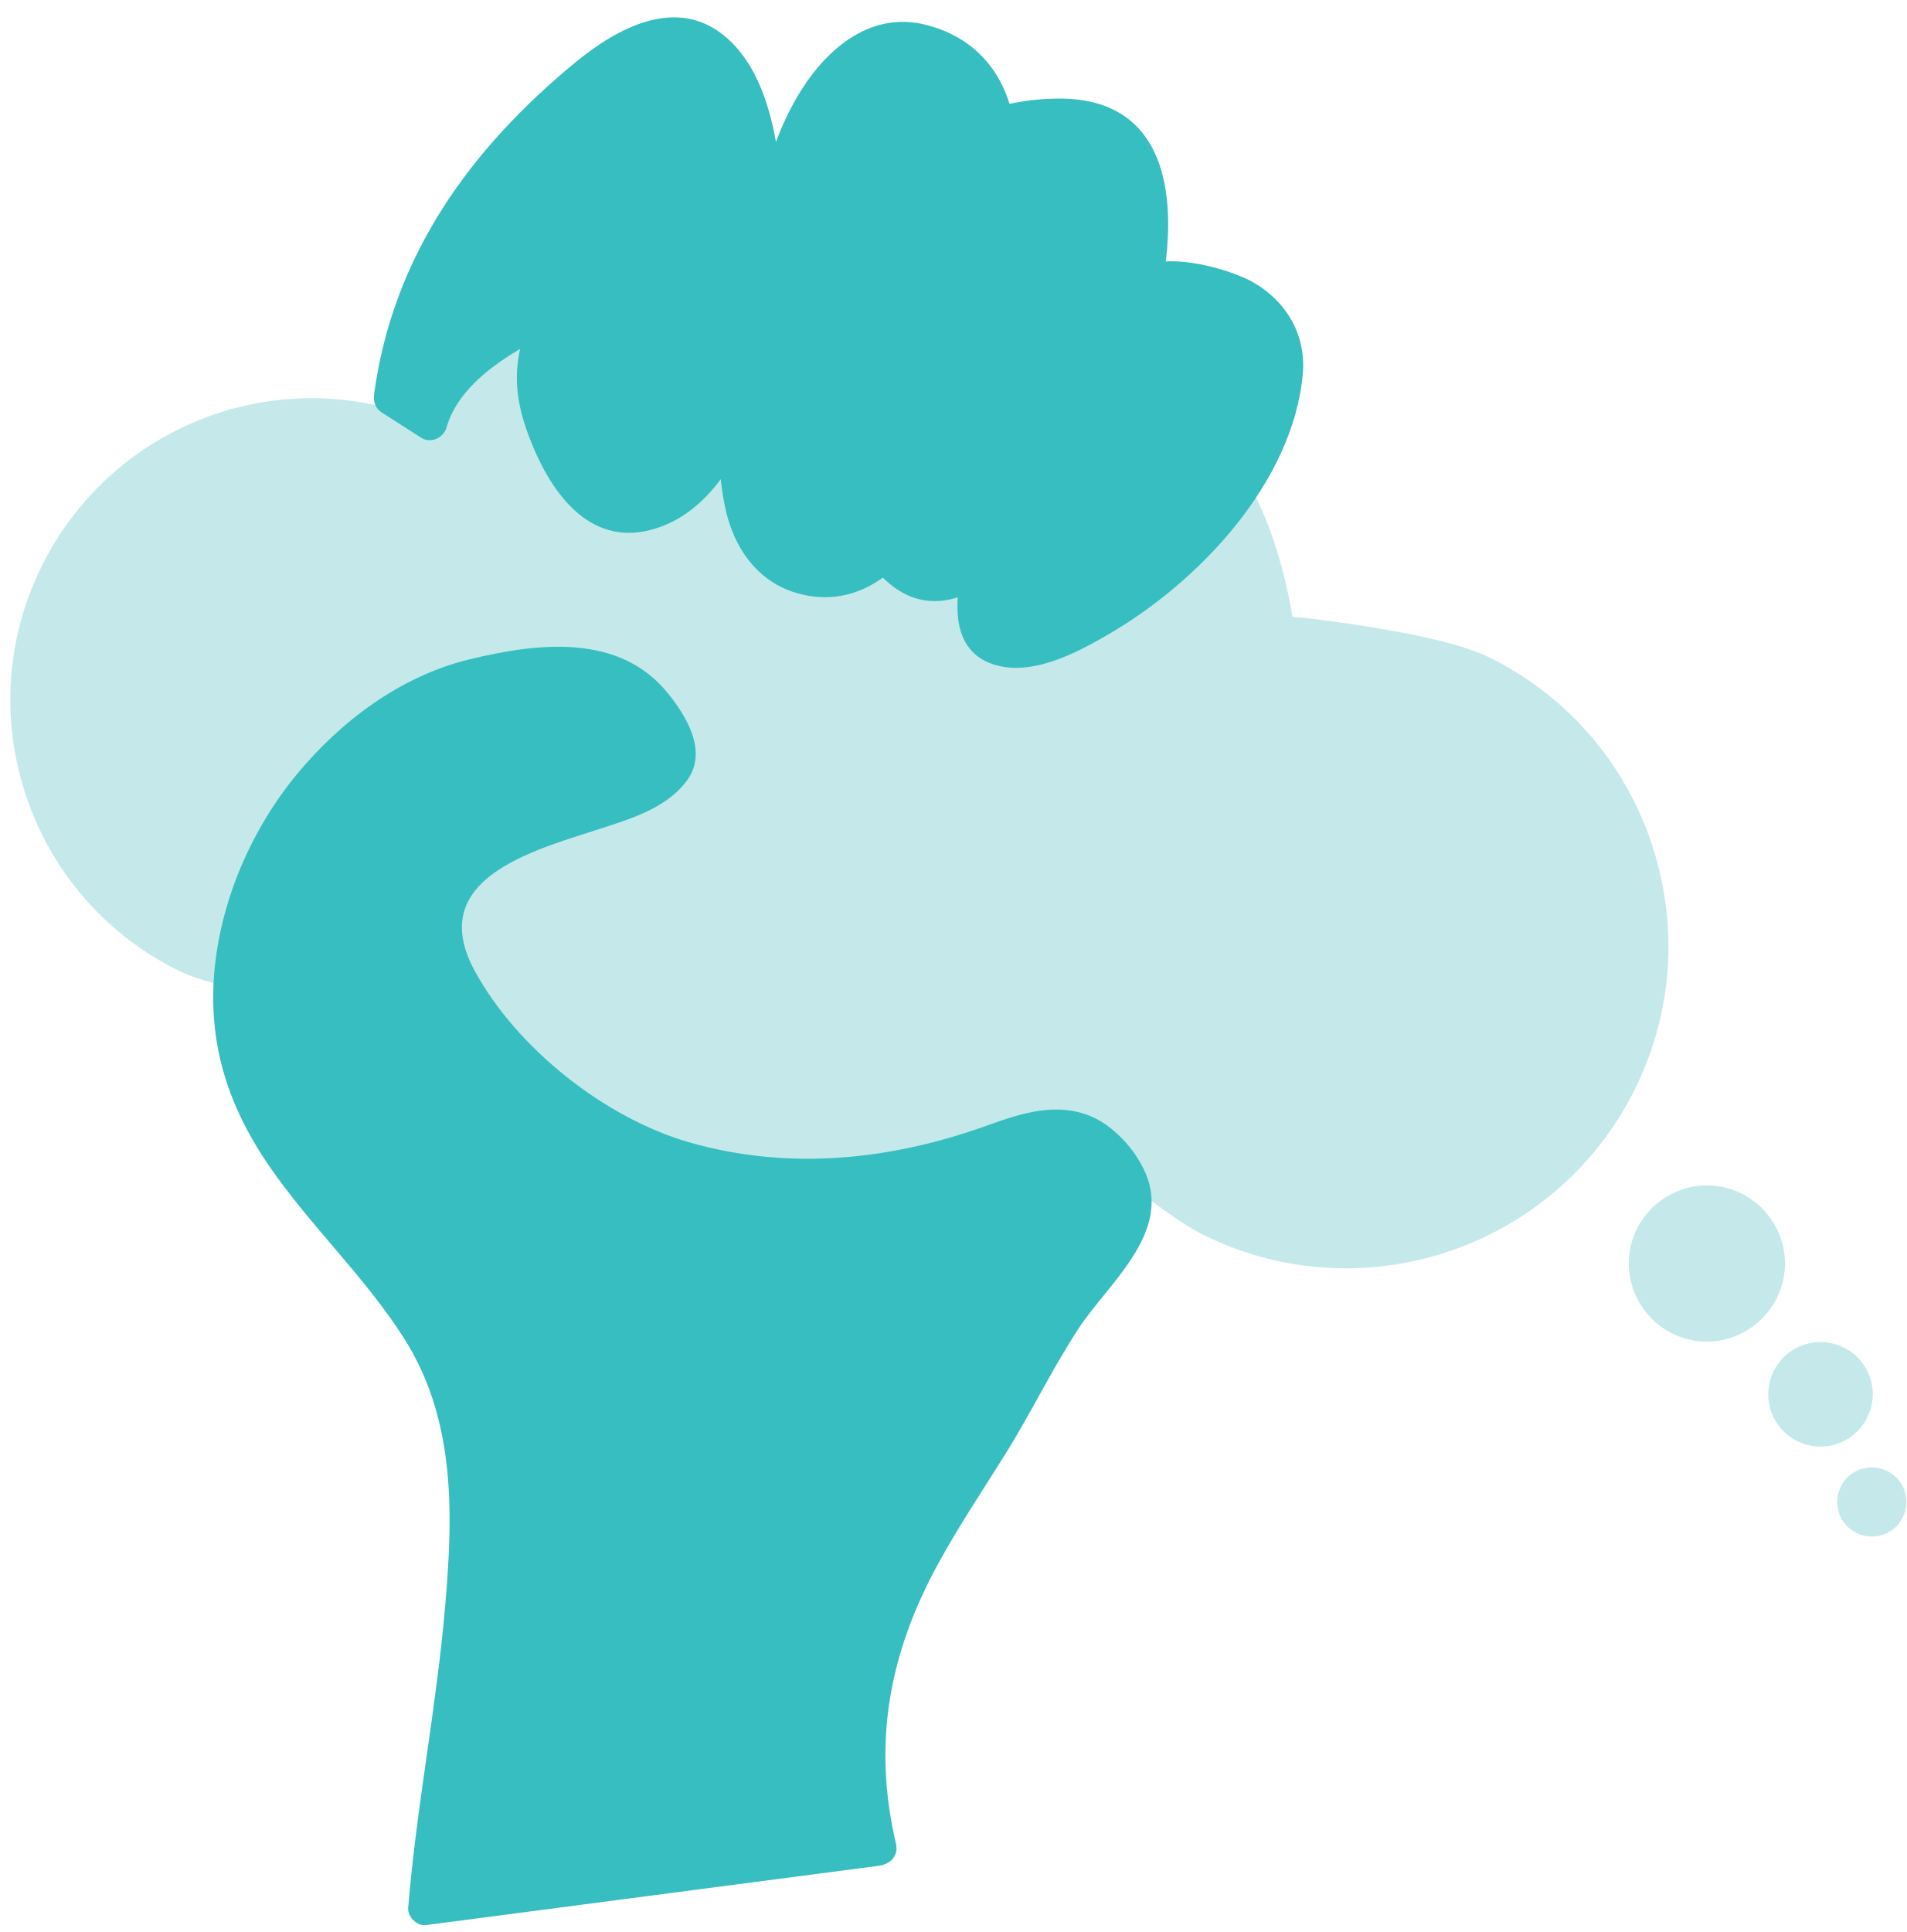
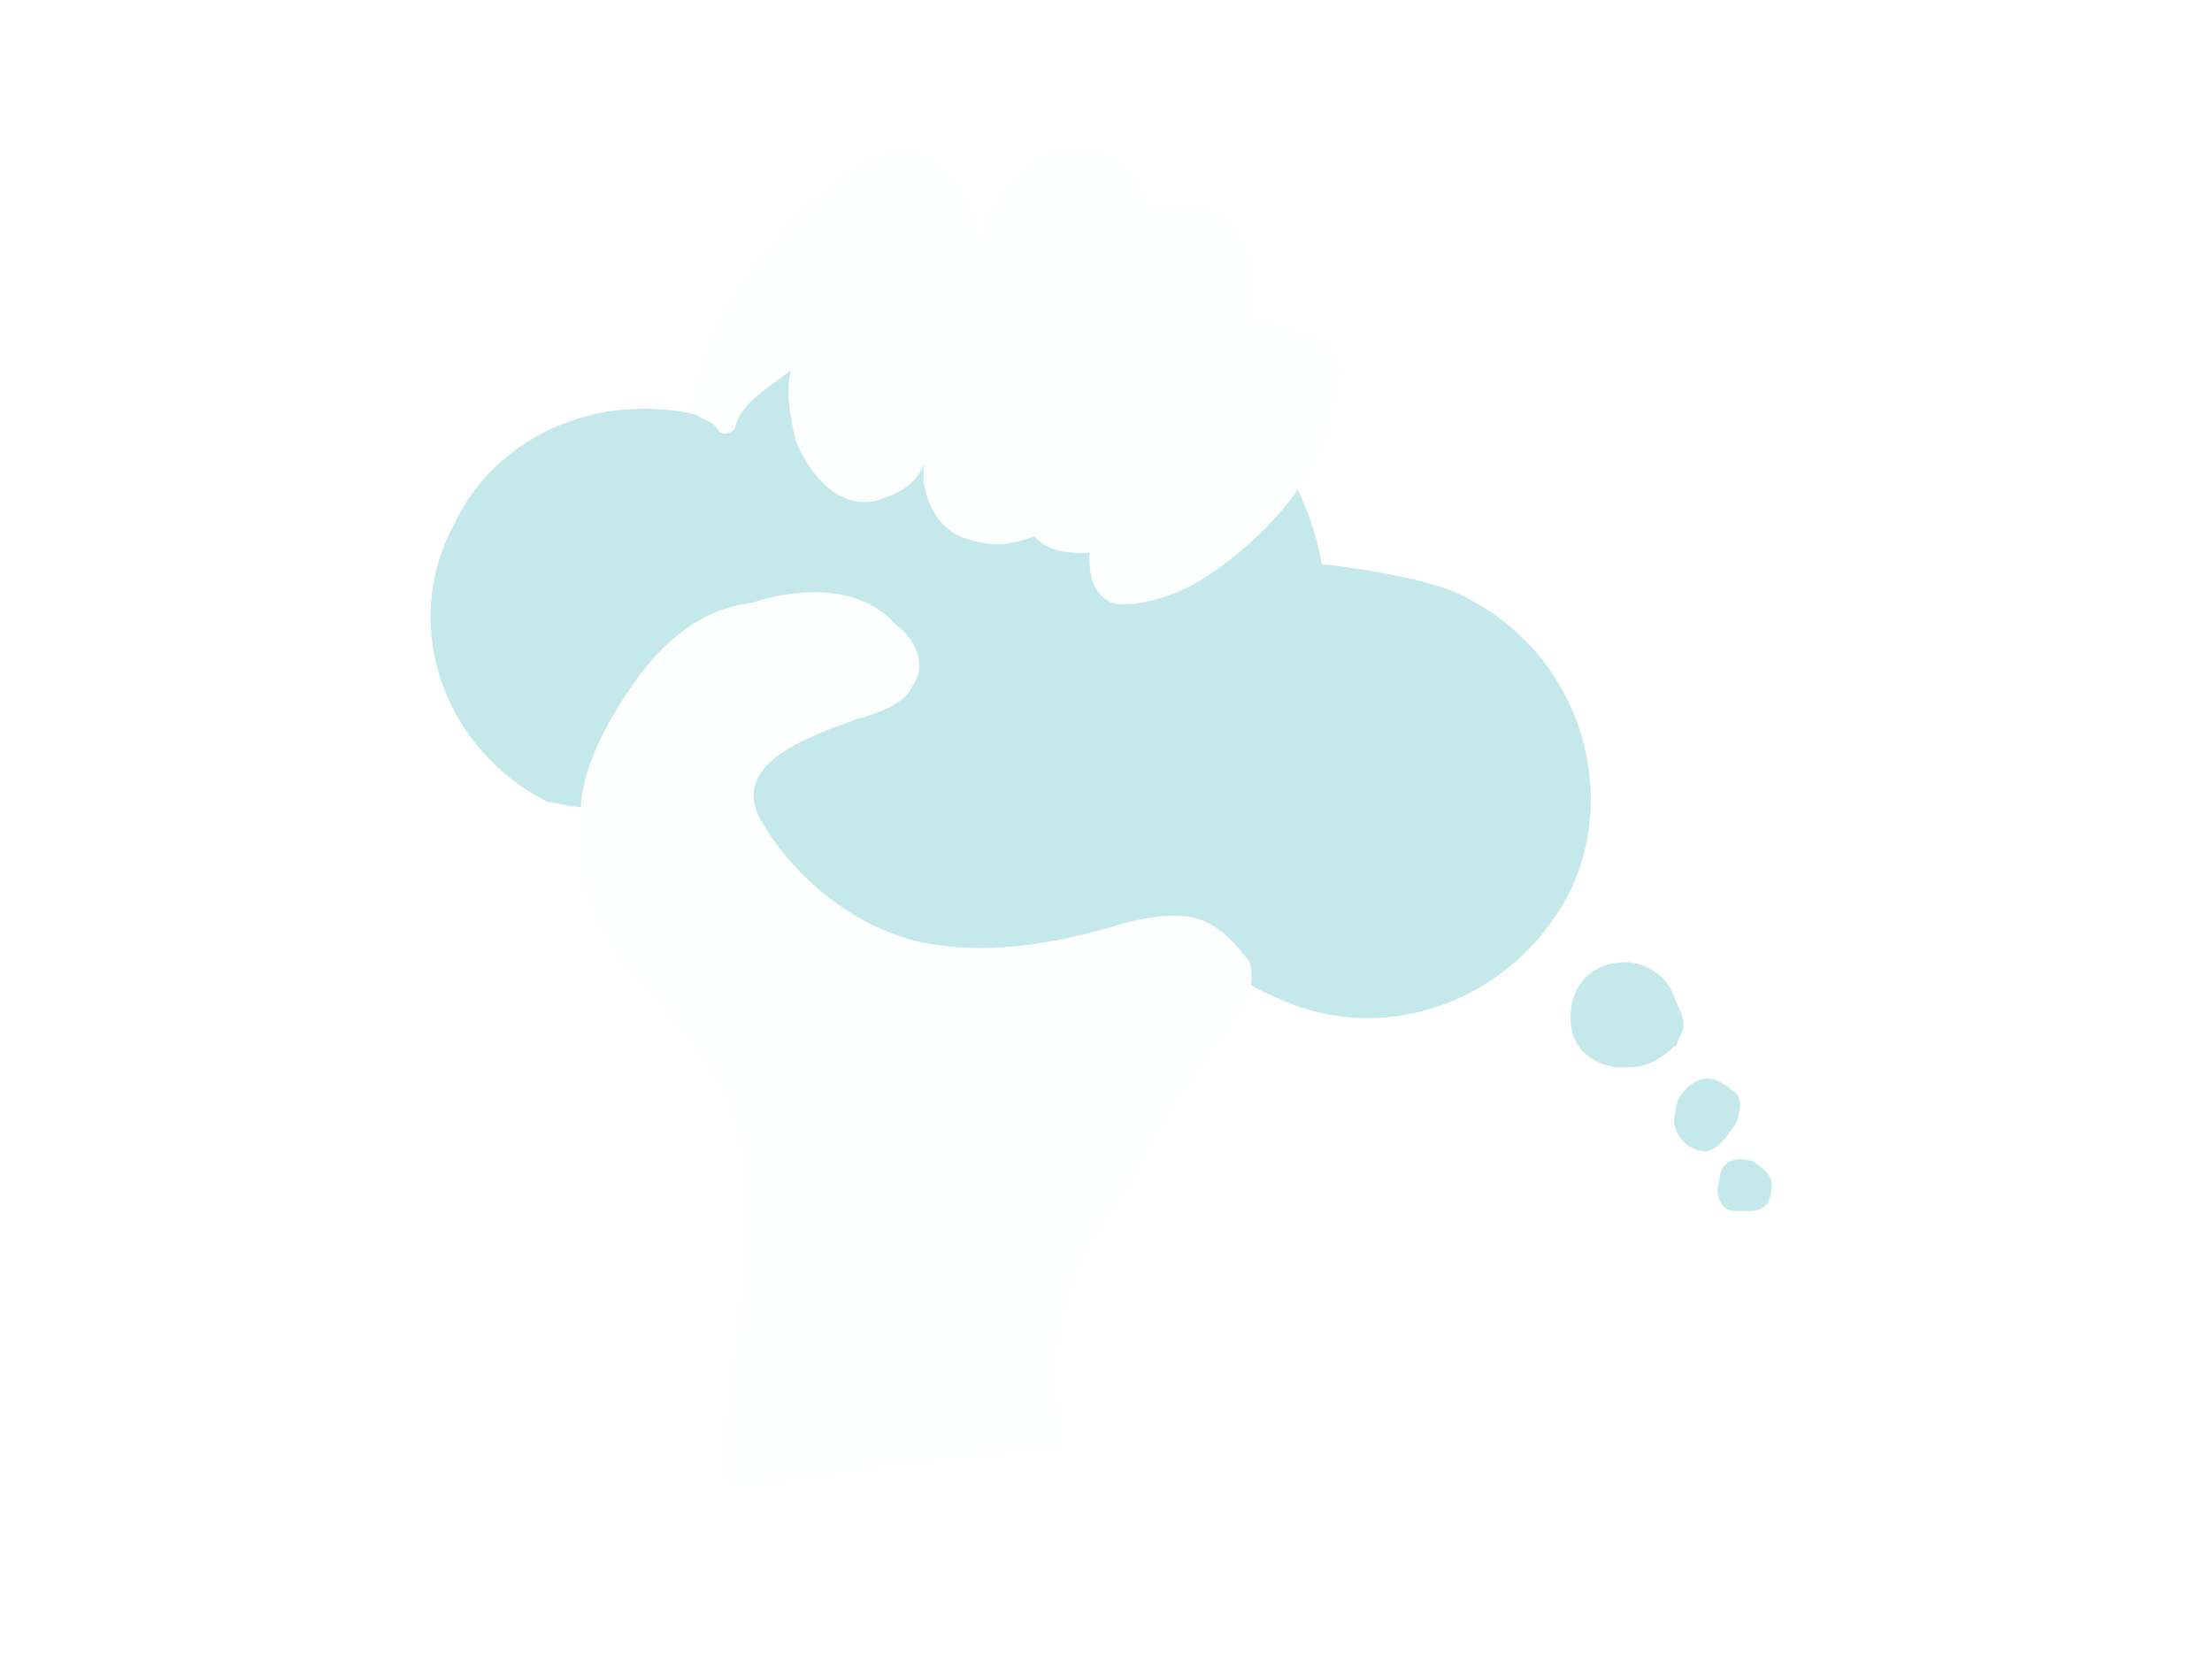
- <svg xmlns="http://www.w3.org/2000/svg" version="1.1" id="Layer_1" x="0px" y="0px" width="555.4px" height="562.7px" viewBox="0 0 555.4 562.7" enable-background="new 0 0 555.4 562.7" xml:space="preserve">
+ <svg xmlns="http://www.w3.org/2000/svg" version="1.1" id="Layer_1" x="0px" y="0px" viewBox="0 0 40 30" enable-background="new 0 0 40 30" xml:space="preserve">
  <g>
-     <g>
-       <path fill="#C5E9EA" d="M68.6,286.6c-6.2-1.1-11.8-2.7-16.1-4.8C9.4,260.6-8.2,208.5,13,165.5c19-38.6,62.9-56.7,102.8-44.8    l9.5,2.5c9.7-13.7,21.6-25.2,35-34.2c0,0,170.5-2.7,202,51.4c7.1,12.3,11,26.2,13.4,40.2c0,0,42.1,4.2,57.6,11.8    c46,22.7,64.8,78.4,42.1,124.3s-78.4,64.8-124.3,42.1c-14.8-7.3-43.5-33.9-43.5-33.9c-38.8,22.1-87.5,25.2-130.6,3.9    c-19.8-9.8-32.6-31.7-45.1-48.1" />
-       <path fill="#C5E9EA" d="M202.8,339.6c-9-2.4-17.8-5.7-26.3-9.9c-16.2-8-27.8-24.1-38.1-38.4c-2.5-3.5-4.9-6.9-7.4-10l1.6-1.2    c2.5,3.2,4.9,6.5,7.4,10.1c10.1,14.1,21.6,30,37.4,37.8c41.2,20.3,89.7,18.9,129.7-3.9l0.6-0.4l0.5,0.5    c0.3,0.3,28.8,26.6,43.3,33.8c45.4,22.4,100.6,3.7,123-41.7c22.4-45.4,3.7-100.6-41.7-123c-15.2-7.5-56.8-11.7-57.2-11.7l-0.8-0.1    l-0.1-0.8c-2.8-16.2-7.2-29.3-13.3-39.9C331.2,89,168.7,89.9,160.6,90c-13.5,9.2-25.1,20.5-34.5,33.8l-0.4,0.6l-10.2-2.7    c-40.3-12.1-83,6.5-101.6,44.2c-10.2,20.6-11.7,43.8-4.3,65.6c7.4,21.7,22.7,39.3,43.3,49.4c3.9,1.9,9.3,3.5,15.9,4.7l-0.4,2    c-6.8-1.2-12.3-2.9-16.4-4.9c-21-10.4-36.8-28.4-44.3-50.6c-7.5-22.2-6-46.1,4.4-67.1c19.1-38.6,62.8-57.6,104-45.3l8.8,2.3    c9.6-13.3,21.3-24.7,34.9-33.9L160,88l0.3,0c0.4,0,43.2-0.6,89.3,5.4c62.1,8.1,100.3,23.7,113.5,46.4    c6.2,10.6,10.6,23.7,13.4,39.8c6,0.6,42.6,4.7,57.2,11.8c22.5,11.1,39.3,30.3,47.3,54s6.4,49.2-4.7,71.7    c-20.1,40.7-65.9,60.4-108.1,49.2c-6-1.6-11.9-3.8-17.6-6.6c-13.8-6.8-39.1-29.8-43.2-33.6C275.2,344.3,237.7,348.8,202.8,339.6z" />
-     </g>
-     <g>
-       <path fill="#37BEC0" d="M227.8,65.3" />
-     </g>
-     <g>
-       <path fill="#37BEC0" d="M279.8,71.2" />
-     </g>
-     <g>
-       <path fill="#37BEC0" d="M329.6,98.9" />
-     </g>
-     <g>
-       <circle fill="#C5E9EA" cx="497.2" cy="368" r="21.7" />
-       <path fill="#C5E9EA" d="M491.4,390c-12.1-3.2-19.4-15.7-16.2-27.8c3.2-12.1,15.7-19.4,27.8-16.2c12.1,3.2,19.4,15.7,16.2,27.8    C515.9,385.9,503.5,393.2,491.4,390z M502.5,348c-11-2.9-22.4,3.7-25.3,14.7c-2.9,11,3.7,22.4,14.7,25.3    c11,2.9,22.4-3.7,25.3-14.7C520.1,362.3,513.5,350.9,502.5,348z" />
-     </g>
-     <g>
-       <circle fill="#C5E9EA" cx="530.3" cy="406.1" r="14.2" />
-       <path fill="#C5E9EA" d="M526.4,420.8c-8.1-2.1-13-10.5-10.8-18.6c2.1-8.1,10.5-13,18.6-10.8c8.1,2.1,13,10.5,10.8,18.6    S534.5,423,526.4,420.8z M533.6,393.3c-7-1.9-14.3,2.4-16.1,9.4c-1.9,7,2.4,14.3,9.4,16.1s14.3-2.4,16.1-9.4    C544.9,402.4,540.7,395.2,533.6,393.3z" />
-     </g>
-     <g>
-       <circle fill="#C5E9EA" cx="545.3" cy="437.5" r="9.1" />
-       <path fill="#C5E9EA" d="M542.7,447.2c-5.4-1.4-8.6-6.9-7.2-12.3c1.4-5.4,6.9-8.6,12.3-7.2c5.4,1.4,8.6,6.9,7.2,12.3    C553.6,445.4,548.1,448.6,542.7,447.2z M547.4,429.7c-4.3-1.1-8.7,1.4-9.8,5.7c-1.1,4.3,1.4,8.7,5.7,9.8c4.3,1.1,8.7-1.4,9.8-5.7    C554.2,435.2,551.7,430.8,547.4,429.7z" />
-     </g>
-     <g>
-       <g>
-         <path fill="#37BEC0" d="M256.1,538.4c-15.4-61.7,20-91.7,45.4-139.8c15.8-31.1,35.5-40.1,27.2-55.4c-14.7-27-33.8-10.5-54.9-5.3     c-12.2,3-24.7,4.8-37.3,4.9c-21.1,0.1-42.3-4.4-60.2-15.7c-15.6-9.8-37.6-28.3-44.4-46.4c-20.8-55.6,103-31.8,54.4-80.4     c-9.3-9.3-24.2-6.5-35.8-5.4c-49.9,4.6-89.9,58.6-82.3,110c9.3,44.6,58.4,66,66.7,114.6c5.4,43.6-7.1,90.9-10.7,136.3     L256.1,538.4z" />
-       </g>
-       <g>
-         <g>
-           <path fill="#37BEC0" d="M261,537c-6.9-29.3-2-55.5,12.3-81.6c5.9-10.8,12.8-21.1,19.3-31.5c7.6-12.1,13.8-25.1,21.6-37      c7.9-12.1,24.8-25.8,20.6-42c-2.1-8-9.6-16.8-17.3-19.9c-9.8-3.9-19.6-0.9-29.1,2.5c-28.2,10.3-58,13.6-87.3,5.3      c-24.7-7-50.5-27.4-62.8-50c-15.1-27.7,19-35.6,38.3-42c8.6-2.8,18.1-6,23.6-13.6c6-8.3-0.2-18.5-5.5-25.1      c-14.2-17.8-38.1-14.9-58.2-10c-19.9,4.9-37.2,17.9-50.1,33.5c-12.9,15.7-21.6,35.5-23.8,55.7c-2.3,21.6,3.4,40.1,15.6,58      c12.1,17.7,28,32.4,39.5,50.5c15,23.6,14.3,50.8,12,77.7c-2.5,29.5-8.4,58.7-10.8,88.2c-0.2,2.5,2.5,5.3,5.1,5      c44-5.8,88.1-11.5,132.1-17.3c6.4-0.8,6.4-11-0.1-10.1c-44,5.8-88.1,11.5-132.1,17.3c1.7,1.7,3.4,3.3,5.1,5      c2.5-29.5,8.1-58.7,10.8-88.2c2.3-25.1,2.6-50.5-8.3-73.6c-9-19-24.6-34.3-37.7-50.5C78.6,324.6,69.7,304.5,73,280      c3-22.5,14.8-43.1,31.2-58.5c17.7-16.7,41-23.2,65-22.8c10.2,0.2,17.8,8,22.3,16.5c1.7,3.3,1.2,6-1.4,8.4      c-6.9,6.5-19.3,8.4-28,11.3c-20.8,6.8-43.1,18.2-36.2,43.9c5.5,20.5,24.9,36.5,41.4,48.3c23.2,16.7,51.4,22.1,79.5,20.2      c12.3-0.8,24.8-3.2,36.4-7.2c11.7-4,25.2-12.1,35.9-2c8.5,8,7.1,15,1.3,23.3c-6.6,9.5-14,18.3-19.9,28.3      c-13.3,22.6-28.1,44.9-40,68.3c-11.3,22.2-15.1,45.7-11.5,70.3c0.6,3.8,1.4,7.5,2.3,11.2C252.7,546.1,262.5,543.4,261,537z" />
-         </g>
-       </g>
-     </g>
-     <g>
-       <g>
-         <path fill="#37BEC0" d="M113.8,115.9c6.7-53.8,42.3-81.8,61.6-97.5c16.2-13.1,33-9.8,40.2,6.4c12.4,28,12.2,90.7-14.3,116.9     c-15.6,15.4-31.6,9.2-38.9-7.6c-7.8-18.2-11.4-23-2-42.5c0,0-31.2,14.1-35.1,31.7L113.8,115.9z" />
-       </g>
-       <g>
-         <g>
-           <path fill="#37BEC0" d="M118.7,117.2c4.4-31.6,19.2-58,42.2-79.8c8.4-7.9,18.2-17.8,29.3-21.4c17.9-5.8,23.6,16.2,26.2,29      c5.4,27.4,2.9,60.6-11.9,84.8c-9.2,14.9-26.3,22-36.4,4.2c-7.9-13.9-10.1-25.3-3.3-40c2.2-4.7-2.2-9.1-6.9-6.9      c-14.9,6.9-32.7,18.1-37.5,34.8c2.5-1,5-2.1,7.4-3.1c-3.8-2.4-7.6-4.9-11.4-7.3c-5.5-3.5-10.6,5.2-5.1,8.7      c3.8,2.4,7.6,4.9,11.4,7.3c2.8,1.8,6.6,0,7.4-3.1c4-13.8,20.5-23,32.8-28.6c-2.3-2.3-4.6-4.6-6.9-6.9      c-7.3,15.7-7.1,26.5-0.3,42.2c6.8,15.6,18.6,29.2,37.1,22.2c16.4-6.2,25.3-25.4,30.2-41c5.8-18.7,6.7-39.4,4.7-58.8      c-1.5-14.7-4.6-32.9-16.5-42.9c-14.2-11.9-31.4-2.4-43.4,7.4C137,43.3,114.5,74.4,109,114.6C108.1,121,117.8,123.7,118.7,117.2z      " />
-         </g>
-       </g>
-     </g>
-     <g>
-       <g>
-         <path fill="#37BEC0" d="M225.2,62.3c6.5-26.8,20.4-61.3,50.7-47.8c17.3,7.7,16.9,32.1,13.2,47.8c0,0-2.6,11.2-2.6,11.2     c-7.3,34.7-14.9,92.2-42.3,95C196.1,173.5,219.3,86.5,225.2,62.3z" />
-       </g>
-       <g>
-         <g>
-           <path fill="#37BEC0" d="M230.1,63.6c3.7-14.9,8.5-31.2,20-42c6.3-5.9,14.4-5.8,22.1-3.2c10.8,3.6,13.5,15.4,13.9,25.5      c0.5,13.3-4.2,27-6.8,40c-3.5,18.1-7,36.3-13.3,53.6c-5,13.8-13.8,28.9-30.7,25.5c-11.8-2.4-14.7-16.4-15.5-26.5      C217.7,112.1,224.3,87.2,230.1,63.6c1.5-6.3-8.2-8.9-9.8-2.6c-6.7,27.5-14.6,57.3-9.3,85.7c2.3,12.2,9.3,22.9,21.7,26.2      c15.3,4.1,27.8-4.5,35.6-16.9c11-17.3,14.8-39.6,18.7-59.3c3.2-15.8,7.9-31.9,9-48c1.3-19.2-6.5-36.3-26-41.4      c-17.1-4.5-30.5,8-38.3,21.8c-5.6,9.8-8.9,21.1-11.6,32C218.7,67.3,228.5,69.9,230.1,63.6z" />
-         </g>
-       </g>
-     </g>
-     <g>
-       <g>
-         <path fill="#37BEC0" d="M257.9,161.4c18.7,27,56.3-18.1,71.7-62.5c12-34.7,10.5-79.5-41.1-60.7     C288.5,38.1,244.8,142.4,257.9,161.4z" />
-       </g>
-       <g>
-         <g>
-           <path fill="#37BEC0" d="M253.5,164c28.8,38.3,68.9-33.3,77.5-54.7c10.6-26.3,21-80.9-22.8-80.6c-5.4,0-21.8,1.3-24.2,6.9      c-1.1,2.6-2.2,5.2-3.2,7.8c-5.2,12.9-10,25.8-14.5,38.9c-5.5,16.1-10.6,32.4-13.9,49.1C250.6,141.3,247.8,154.8,253.5,164      c3.4,5.5,12.2,0.5,8.7-5.1c-4.1-6.6-1.3-17.7,0-24.8c2.3-12.6,6-25,9.9-37.1c5.8-18.3,13.7-39.3,20.4-55.6      c0.6-1.5-0.2,0.8,0.5,0.5c5-1.7,10.1-2.7,15.3-3.1c7.3-0.5,14.1,2,18.2,8.2c7.6,11.5,4,29.2,0.9,41.5      c-4.8,19.1-14.4,37.2-25.9,53c-7.2,10-27.2,33.4-39.3,17.3C258.4,153.7,249.6,158.7,253.5,164z" />
-         </g>
-       </g>
-     </g>
-     <g>
-       <g>
-         <path fill="#37BEC0" d="M285.1,166.9c-11.5,46.5,52.5,12.3,77.1-26.5c18.5-29.2,21-60.1-27.7-58.5     C334.5,81.9,295,127.1,285.1,166.9z" />
-       </g>
-       <g>
-         <g>
-           <path fill="#37BEC0" d="M280.3,165.6c-2.2,9.6-3.2,22.8,7.7,27.4c11.4,4.7,25.2-2.6,34.8-8.2c26.4-15.3,53.8-44.2,56.7-75.9      c1-11.3-4.8-21.2-14.5-26.7c-7.8-4.4-28.8-10-35.4-2.2C308.6,104.8,288.6,133.8,280.3,165.6c-1.7,6.3,8.1,8.9,9.8,2.6      c7-26.7,23.1-50.9,39.8-72.6c2-2.6,4.1-5.2,6.3-7.8c0.6-0.7,1.1-1.4,1.7-2c-1.5,1.8,5,1.3,6.2,1.3c10.7,0.5,23.6,4.4,25.3,16.6      c3.2,23.2-19.9,47.5-35.7,61c-9.3,8-20.4,15.2-32.3,18.7c-12.3,3.6-13.6-5-11.3-15.2C291.4,161.8,281.7,159.2,280.3,165.6z" />
-         </g>
-       </g>
-     </g>
+     <path fill="#C5E9EA" d="M26.5,10.8c-0.7-0.4-2.6-0.6-2.6-0.6c-0.1-0.6-0.3-1.1-0.6-1.7c-1.4-2.4-8.8-2.3-8.8-2.3   C14,6.5,13.4,7.1,13,7.6l-0.4-0.1c-1.7-0.4-3.6,0.3-4.4,2c-1,1.9-0.1,4.1,1.7,5c0.1,0,0.4,0.1,0.7,0.1l2.8,0c0.6,0.7,1.1,1.7,2,2.1   c1.9,1,4,0.9,5.7-0.1c0,0,1.1,1.1,1.9,1.4c2,1,4.4,0.1,5.4-1.9C29.3,14.2,28.5,11.8,26.5,10.8z" />
+     <path fill="#C5E9EA" d="M30.4,18.7c0.1-0.2,0-0.4-0.1-0.6c-0.1-0.4-0.5-0.7-0.9-0.7c-0.6,0-1,0.4-1,1c0,0.5,0.3,0.8,0.8,0.9   c0,0,0.1,0,0.1,0c0,0,0.1,0,0.1,0c0,0,0,0,0.1,0c0.3,0,0.6-0.2,0.8-0.4C30.3,19,30.3,18.9,30.4,18.7z" />
+     <path fill="#C5E9EA" d="M31.4,20.3c0.1-0.3,0.1-0.5-0.1-0.6c-0.1-0.1-0.3-0.2-0.4-0.2c-0.3,0-0.6,0.3-0.6,0.6   c-0.1,0.3,0.1,0.6,0.4,0.7C31,20.9,31.2,20.6,31.4,20.3z" />
+     <path fill="#C5E9EA" d="M31.7,21c-0.3-0.1-0.6,0-0.6,0.3c-0.1,0.3,0,0.6,0.3,0.6c0,0,0.1,0,0.1,0c0,0,0,0,0.1,0   c0.1,0,0.4,0,0.4-0.3c0,0.1-0.1,0.1-0.1,0.2c0.1-0.1,0.1-0.1,0.1-0.2c0,0,0,0,0,0.1C32.1,21.3,32,21.2,31.7,21z M31.8,21.8   C31.8,21.8,31.8,21.8,31.8,21.8C31.8,21.8,31.8,21.8,31.8,21.8z" />
+   </g>
+   <g>
+     <path fill="#FDFFFF" d="M21.6,16.6c-0.4-0.1-0.9,0-1.3,0.1c-1.3,0.4-2.6,0.6-3.8,0.3c-1.1-0.3-2.1-1.1-2.7-2.1   c-0.7-1.1,0.9-1.6,1.7-1.9c0.4-0.1,0.9-0.3,1-0.6c0.3-0.4,0-0.9-0.3-1.1c-0.6-0.7-1.7-0.7-2.6-0.4c-0.9,0.1-1.6,0.7-2.1,1.4   s-1,1.6-1,2.4c-0.1,1,0.1,1.7,0.7,2.6c0.6,0.7,1.3,1.4,1.7,2.1c0.7,1,0.6,2.3,0.6,3.4c-0.1,1.3-0.4,2.6-0.4,3.8   c0,0.1,0.1,0.3,0.3,0.3c1.9-0.3,3.8-0.6,5.7-0.7c0.1,0,0.1-0.1,0.1-0.3c-0.3-1.3-0.1-2.4,0.6-3.6c0.3-0.4,0.6-0.9,0.9-1.4   c0.3-0.6,0.6-1.1,1-1.6c0.3-0.6,1.1-1.1,0.9-1.9C22.3,17,22,16.7,21.6,16.6z" />
+     <path fill="#FDFFFF" d="M23.7,6.1c-0.3-0.1-0.7-0.3-1.1-0.3c0.1-1.1-0.1-2.1-1.3-2.1c-0.1,0-0.4,0-0.6,0c-0.1-0.4-0.4-0.9-1-1   c-0.7-0.1-1.3,0.3-1.7,1c-0.1,0.1-0.1,0.3-0.3,0.6c-0.1-0.4-0.3-1-0.7-1.3c-0.6-0.6-1.4-0.1-1.9,0.3c-1.3,1.1-2.3,2.4-2.6,4.1   c0,0,0,0.1,0.1,0.1c0.1,0.1,0.3,0.1,0.4,0.3c0.1,0.1,0.3,0,0.3-0.1c0.1-0.4,0.6-0.7,1-1c-0.1,0.4,0,0.9,0.1,1.3   c0.3,0.7,0.9,1.3,1.6,1c0.3-0.1,0.6-0.3,0.7-0.6c0,0.1,0,0.1,0,0.3c0.1,0.6,0.4,1,1,1.1c0.4,0.1,0.7,0,1-0.1c0.3,0.3,0.6,0.3,1,0.3   c0,0.3,0,0.7,0.4,0.9c0.4,0.1,1.1-0.1,1.6-0.4c1.1-0.7,2.3-1.9,2.4-3.3C24.4,6.6,24.1,6.2,23.7,6.1z" />
  </g>
</svg>
